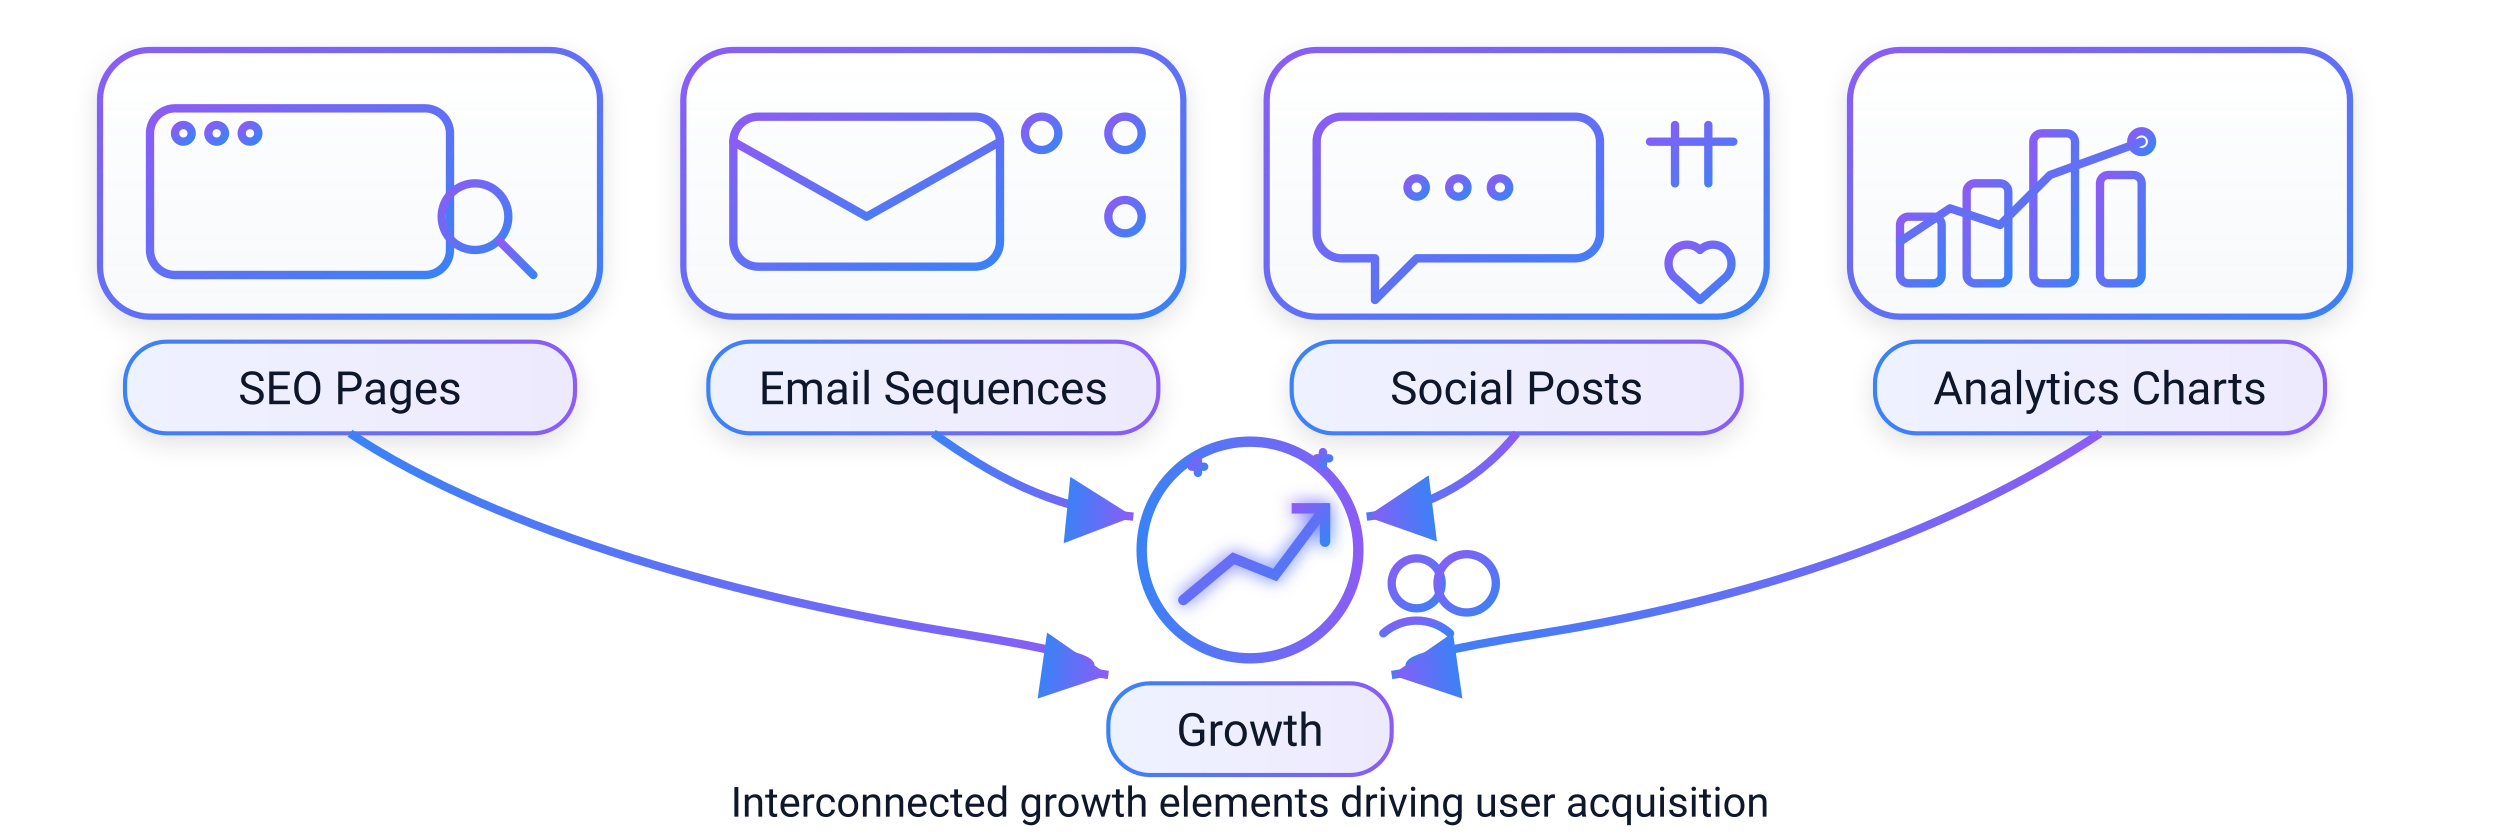
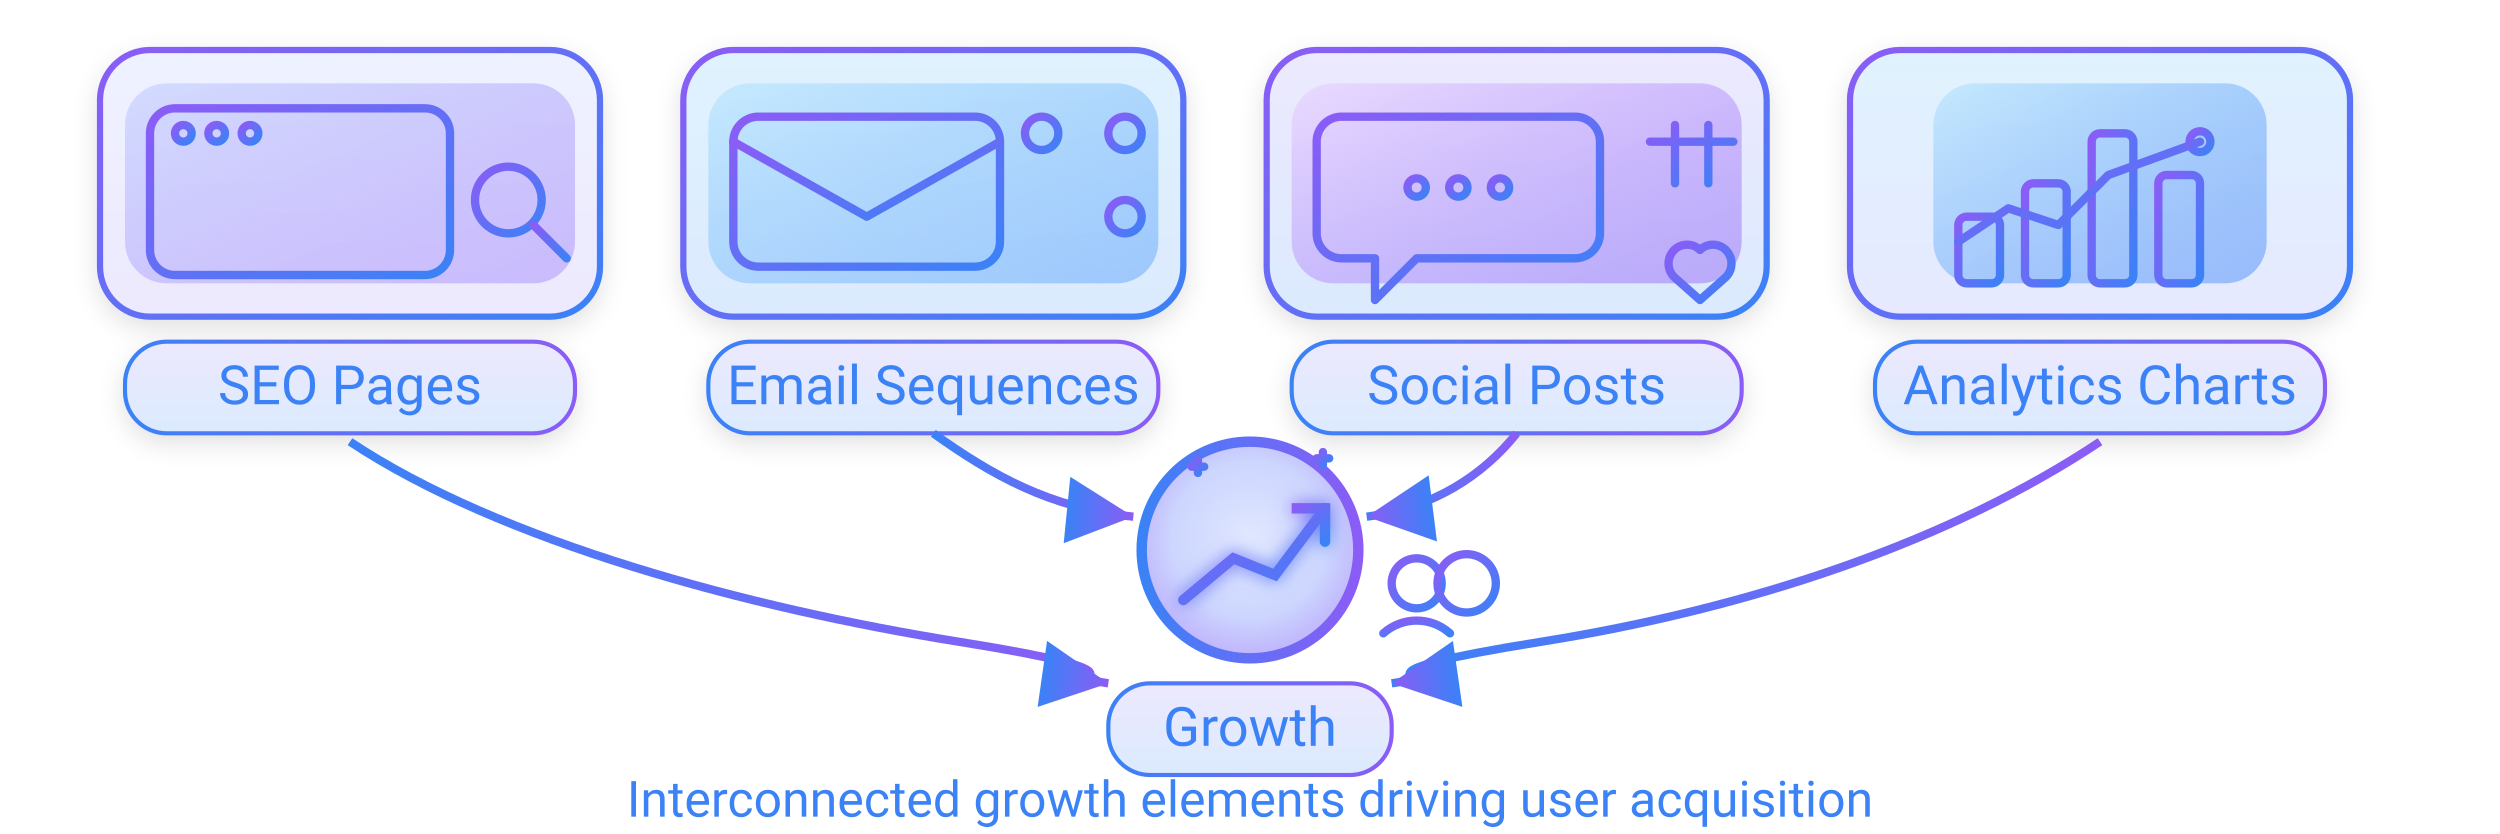
<svg xmlns="http://www.w3.org/2000/svg" width="600" height="200" viewBox="0 0 600 200" role="img" aria-labelledby="title desc">
  <defs>
    <linearGradient id="purpleBlue" x1="0%" y1="0%" x2="100%" y2="100%">
      <stop offset="0%" stop-color="#8B5CF6" />
      <stop offset="100%" stop-color="#3B82F6" />
    </linearGradient>
    <linearGradient id="bluePurple" x1="0%" y1="0%" x2="100%" y2="0%">
      <stop offset="0%" stop-color="#3B82F6" />
      <stop offset="100%" stop-color="#8B5CF6" />
    </linearGradient>
-     <linearGradient id="cardFill" x1="0%" y1="0%" x2="0%" y2="100%">
-       <stop offset="0%" stop-color="#FFFFFF" stop-opacity="0.96" />
-       <stop offset="100%" stop-color="#F8FAFC" stop-opacity="0.92" />
+     <linearGradient id="cardFillSEO" x1="0%" y1="0%" x2="0%" y2="100%">
+       <stop offset="0%" stop-color="#EEF2FF" />
+       <stop offset="100%" stop-color="#EDE9FE" />
    </linearGradient>
-     <linearGradient id="pillFill" x1="0%" y1="0%" x2="100%" y2="0%">
-       <stop offset="0%" stop-color="#EEF2FF" stop-opacity="0.96" />
-       <stop offset="100%" stop-color="#EDE9FE" stop-opacity="0.96" />
+     <linearGradient id="cardFillEmail" x1="0%" y1="0%" x2="0%" y2="100%">
+       <stop offset="0%" stop-color="#E0F2FE" />
+       <stop offset="100%" stop-color="#DBEAFE" />
    </linearGradient>
+     <linearGradient id="cardFillSocial" x1="0%" y1="0%" x2="0%" y2="100%">
+       <stop offset="0%" stop-color="#EDE9FE" />
+       <stop offset="100%" stop-color="#DBEAFE" />
+     </linearGradient>
+     <linearGradient id="cardFillAnalytics" x1="0%" y1="0%" x2="0%" y2="100%">
+       <stop offset="0%" stop-color="#E0F2FE" />
+       <stop offset="100%" stop-color="#E6E9FF" />
+     </linearGradient>
+     <linearGradient id="iconBGSEO" x1="0%" y1="0%" x2="100%" y2="100%">
+       <stop offset="0%" stop-color="#C7D2FE" stop-opacity="0.7" />
+       <stop offset="100%" stop-color="#A78BFA" stop-opacity="0.5" />
+     </linearGradient>
+     <linearGradient id="iconBGEmail" x1="0%" y1="0%" x2="100%" y2="100%">
+       <stop offset="0%" stop-color="#BAE6FD" stop-opacity="0.7" />
+       <stop offset="100%" stop-color="#60A5FA" stop-opacity="0.5" />
+     </linearGradient>
+     <linearGradient id="iconBGSocial" x1="0%" y1="0%" x2="100%" y2="100%">
+       <stop offset="0%" stop-color="#E9D5FF" stop-opacity="0.7" />
+       <stop offset="100%" stop-color="#8B5CF6" stop-opacity="0.45" />
+     </linearGradient>
+     <linearGradient id="iconBGAnalytics" x1="0%" y1="0%" x2="100%" y2="100%">
+       <stop offset="0%" stop-color="#BAE6FD" stop-opacity="0.7" />
+       <stop offset="100%" stop-color="#3B82F6" stop-opacity="0.45" />
+     </linearGradient>
+     <radialGradient id="growthCore" cx="50%" cy="45%" r="65%">
+       <stop offset="0%" stop-color="#E0E7FF" stop-opacity="0.98" />
+       <stop offset="55%" stop-color="#C7D2FE" stop-opacity="0.90" />
+       <stop offset="100%" stop-color="#A78BFA" stop-opacity="0.80" />
+     </radialGradient>
    <filter id="shadow" x="-20%" y="-20%" width="140%" height="140%">
      <feDropShadow dx="0" dy="2" stdDeviation="3" flood-color="#000000" flood-opacity="0.12" />
    </filter>
    <filter id="glow" x="-50%" y="-50%" width="200%" height="200%">
      <feGaussianBlur stdDeviation="2" result="blur" />
      <feMerge>
        <feMergeNode in="blur" />
        <feMergeNode in="SourceGraphic" />
      </feMerge>
    </filter>
    <marker id="arrow" viewBox="0 0 10 10" refX="10" refY="5" markerWidth="8" markerHeight="8" orient="auto">
      <path d="M0,0 L10,5 L0,10 Z" fill="url(#bluePurple)" />
    </marker>
    <style>
-       .card { fill: url(#cardFill); stroke: url(#purpleBlue); stroke-width: 1.5; rx: 12; }
+       .card { stroke: url(#purpleBlue); stroke-width: 1.5; rx: 12; }
      .icon { fill: none; stroke: url(#purpleBlue); stroke-width: 2; stroke-linecap: round; stroke-linejoin: round; }
      .connector { fill: none; stroke: url(#bluePurple); stroke-width: 2; }
      .up { fill: none; stroke: url(#purpleBlue); stroke-width: 2.5; stroke-linecap: round; }
-       .pill { fill: url(#pillFill); stroke: url(#bluePurple); stroke-width: 1; }
-       .label { font-family: ui-sans-serif, system-ui, -apple-system, Segoe UI, Roboto, Inter, Arial, sans-serif; font-size: 11px; fill: #0F172A; }
-       .small { font-size: 10px; }
+       .pill { fill: url(#cardFillSocial); stroke: url(#bluePurple); stroke-width: 1; }
+       .label { font-family: ui-sans-serif, system-ui, -apple-system, Segoe UI, Roboto, Inter, Arial, sans-serif; font-size: 13px; fill: #3B82F6; }
+       .small { font-size: 12px; fill: #3B82F6; }
    </style>
  </defs>
  <g transform="translate(0,-12)">
    <g transform="translate(24,24)" filter="url(#shadow)">
-       <rect class="card" x="0" y="0" width="120" height="64" rx="12" />
+       <rect class="card" x="0" y="0" width="120" height="64" rx="12" style="fill:url(#cardFillSEO)" />
+       <rect x="6" y="8" width="108" height="48" rx="10" fill="url(#iconBGSEO)" />
      <g class="icon" transform="translate(12,14)">
        <rect x="0" y="0" width="72" height="40" rx="6" />
        <circle cx="8" cy="6" r="2" />
        <circle cx="16" cy="6" r="2" />
        <circle cx="24" cy="6" r="2" />
        <line x1="10" y1="16" x2="62" y2="16" />
        <line x1="10" y1="24" x2="48" y2="24" />
        <line x1="10" y1="32" x2="38" y2="32" />
      </g>
-       <g class="icon" transform="translate(90,40)">
+       <g class="icon" transform="translate(98,36)">
        <circle cx="0" cy="0" r="8" />
        <line x1="6" y1="6" x2="14" y2="14" />
      </g>
      <g id="pill-seo" transform="translate(6,70)">
        <rect class="pill" x="0" y="0" rx="10" width="108" height="22" />
        <text class="label" x="54" y="15" text-anchor="middle">SEO Pages</text>
      </g>
    </g>
    <g transform="translate(164,24)" filter="url(#shadow)">
-       <rect class="card" x="0" y="0" width="120" height="64" rx="12" />
+       <rect class="card" x="0" y="0" width="120" height="64" rx="12" style="fill:url(#cardFillEmail)" />
+       <rect x="6" y="8" width="108" height="48" rx="10" fill="url(#iconBGEmail)" />
      <g class="icon" transform="translate(12,16)">
        <rect x="0" y="0" width="64" height="36" rx="6" />
        <polyline points="0,6 32,24 64,6" />
      </g>
      <g class="icon" transform="translate(86,20)">
        <circle cx="0" cy="0" r="4" />
        <line x1="4" y1="0" x2="14" y2="0" />
        <circle cx="20" cy="0" r="4" />
        <line x1="20" y1="4" x2="20" y2="14" />
        <circle cx="20" cy="20" r="4" />
      </g>
      <g id="pill-email" transform="translate(6,70)">
        <rect class="pill" x="0" y="0" rx="10" width="108" height="22" />
        <text class="label" x="54" y="15" text-anchor="middle">Email Sequences</text>
      </g>
    </g>
    <g transform="translate(304,24)" filter="url(#shadow)">
-       <rect class="card" x="0" y="0" width="120" height="64" rx="12" />
+       <rect class="card" x="0" y="0" width="120" height="64" rx="12" style="fill:url(#cardFillSocial)" />
+       <rect x="6" y="8" width="108" height="48" rx="10" fill="url(#iconBGSocial)" />
      <g class="icon" transform="translate(12,16)">
        <path d="M6 0h56a6 6 0 0 1 6 6v22a6 6 0 0 1-6 6H24l-10 10v-10H6a6 6 0 0 1-6-6V6a6 6 0 0 1 6-6z" />
        <circle cx="24" cy="17" r="2.2" />
        <circle cx="34" cy="17" r="2.2" />
        <circle cx="44" cy="17" r="2.2" />
      </g>
      <g class="icon" transform="translate(92,18)">
        <path d="M6 0v14M0 4h12M8 4h12M14 0v14" />
      </g>
      <g class="icon" transform="translate(96,46)">
        <path d="M8 2c-1.7-1.7-4.5-1.7-6.2 0-1.8 1.8-1.8 4.7 0 6.5L8 14l6.2-5.5c1.8-1.8 1.8-4.7 0-6.5-1.7-1.7-4.5-1.7-6.2 0z" />
      </g>
      <g id="pill-social" transform="translate(6,70)">
        <rect class="pill" x="0" y="0" rx="10" width="108" height="22" />
        <text class="label" x="54" y="15" text-anchor="middle">Social Posts</text>
      </g>
    </g>
    <g transform="translate(444,24)" filter="url(#shadow)">
-       <rect class="card" x="0" y="0" width="120" height="64" rx="12" />
-       <g class="icon" transform="translate(12,12)">
+       <rect class="card" x="0" y="0" width="120" height="64" rx="12" style="fill:url(#cardFillAnalytics)" />
+       <rect x="20" y="8" width="80" height="48" rx="10" fill="url(#iconBGAnalytics)" />
+       <g class="icon" transform="translate(26,12)">
        <rect x="0" y="28" width="10" height="16" rx="2" />
        <rect x="16" y="20" width="10" height="24" rx="2" />
        <rect x="32" y="8" width="10" height="36" rx="2" />
        <rect x="48" y="18" width="10" height="26" rx="2" />
+       </g>
+       <g class="icon" transform="translate(26,12)">
        <polyline points="0,34 12,26 24,30 36,18 58,10" />
        <circle cx="58" cy="10" r="2.5" />
      </g>
      <g id="pill-analytics" transform="translate(6,70)">
        <rect class="pill" x="0" y="0" rx="10" width="108" height="22" />
        <text class="label" x="54" y="15" text-anchor="middle">Analytics Charts</text>
      </g>
    </g>
    <g transform="translate(300,144)">
-       <circle cx="0" cy="0" r="26" fill="none" stroke="url(#bluePurple)" stroke-width="2.5" />
+       <circle cx="0" cy="0" r="26" fill="url(#growthCore)" stroke="url(#bluePurple)" stroke-width="2.5" />
      <g filter="url(#glow)">
        <polyline class="up" points="-16,12 -4,2 6,6 18,-10" />
        <polyline class="up" points="18,-10 10,-10 18,-10 18,-2" />
      </g>
      <g class="icon">
        <path d="M-14,-20 l3,0 m-1.5,-1.5 l0,3" />
        <path d="M16,-22 l3,0 m-1.5,-1.5 l0,3" />
      </g>
      <g transform="translate(-34,32)">
        <rect class="pill" x="0" y="0" rx="10" width="68" height="22" />
        <text class="label" x="34" y="15" text-anchor="middle">Growth</text>
      </g>
      <g transform="translate(30,18)" class="icon">
        <circle cx="10" cy="-10" r="6" />
        <path d="M2,2 a12,12 0 0 1 16,0" />
        <circle cx="22" cy="-10" r="7" fill="none" />
        <line x1="22" y1="-14" x2="22" y2="-6" />
        <line x1="18" y1="-10" x2="26" y2="-10" />
      </g>
    </g>
-     <path class="connector" marker-end="url(#arrow)" d="M84,116 C120,140 180,156 230,164 S252,172 266,174" />
+     <path class="connector" marker-end="url(#arrow)" d="M84,118 C120,142 180,158 230,166 S252,174 266,176" />
    <path class="connector" marker-end="url(#arrow)" d="M224,116 C238,126 252,134 272,136" />
    <path class="connector" marker-end="url(#arrow)" d="M364,116 C356,126 344,134 328,136" />
-     <path class="connector" marker-end="url(#arrow)" d="M504,116 C468,140 420,156 370,164 S348,172 334,174" />
+     <path class="connector" marker-end="url(#arrow)" d="M504,118 C468,142 420,158 370,166 S348,174 334,176" />
  </g>
-   <text class="label small" x="300" y="196" text-anchor="middle" fill="#334155">Interconnected growth elements driving user acquisition</text>
+   <text class="label small" x="300" y="196" text-anchor="middle">Interconnected growth elements driving user acquisition</text>
</svg>
